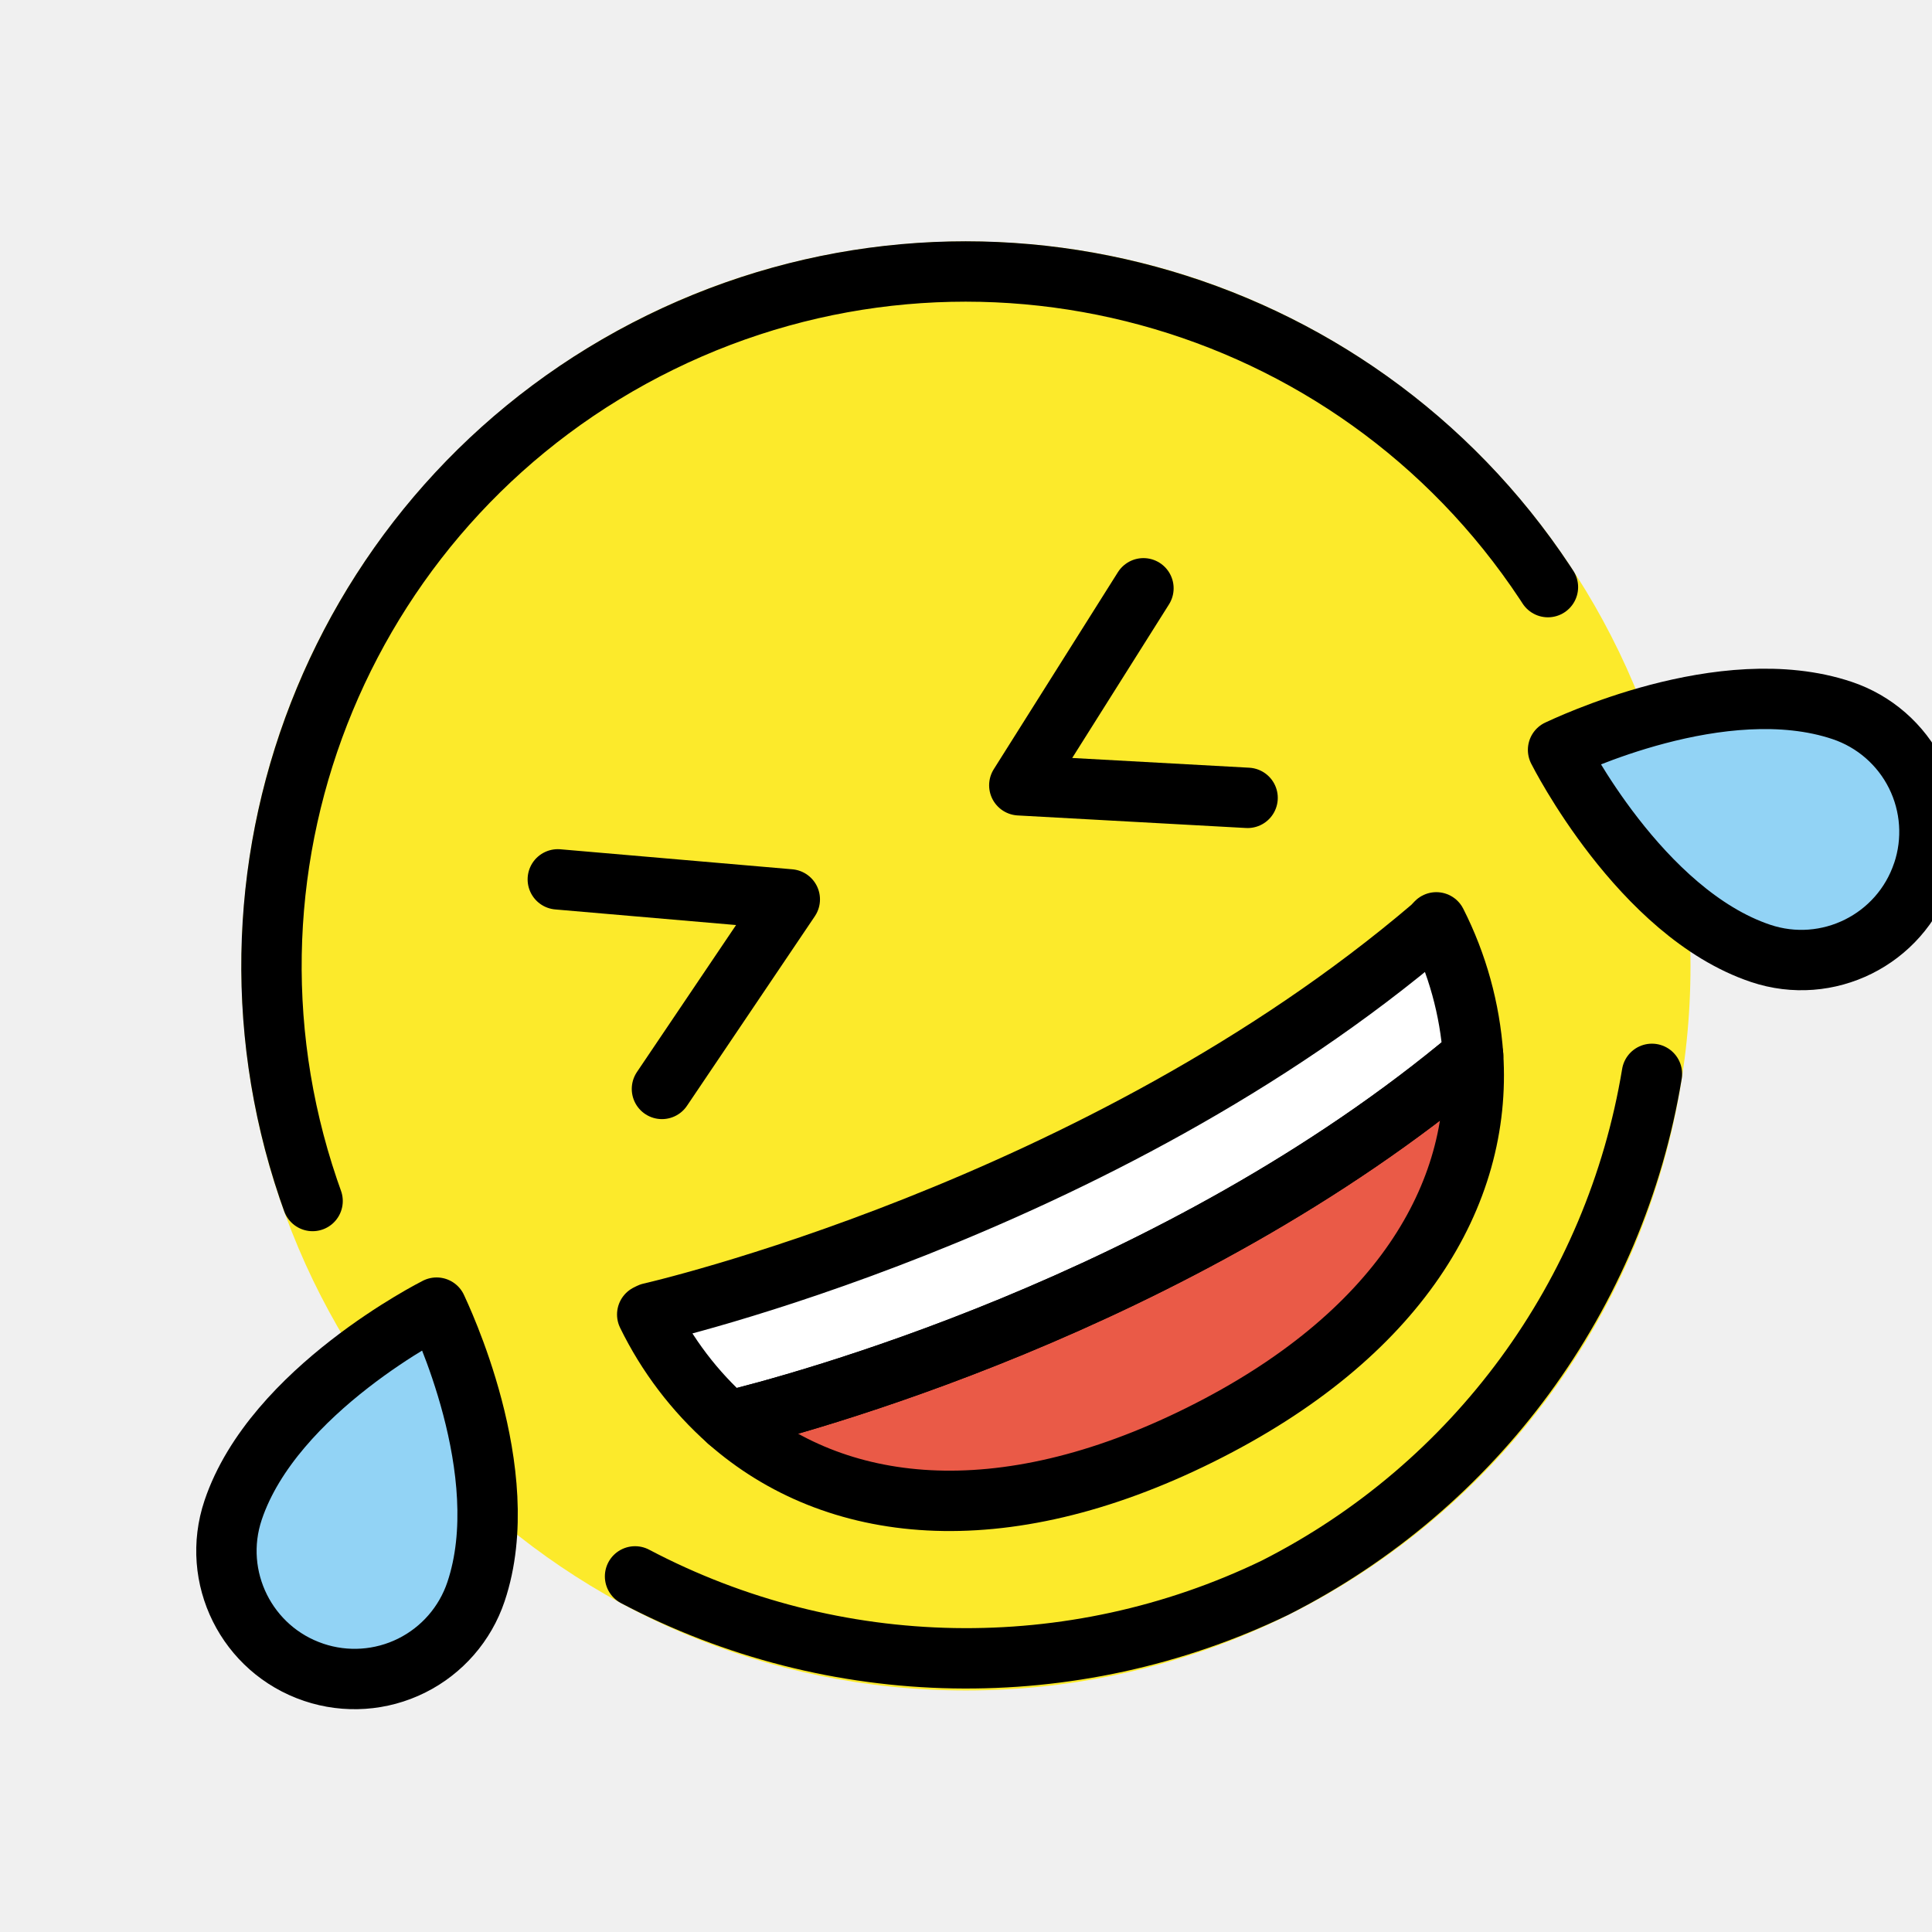
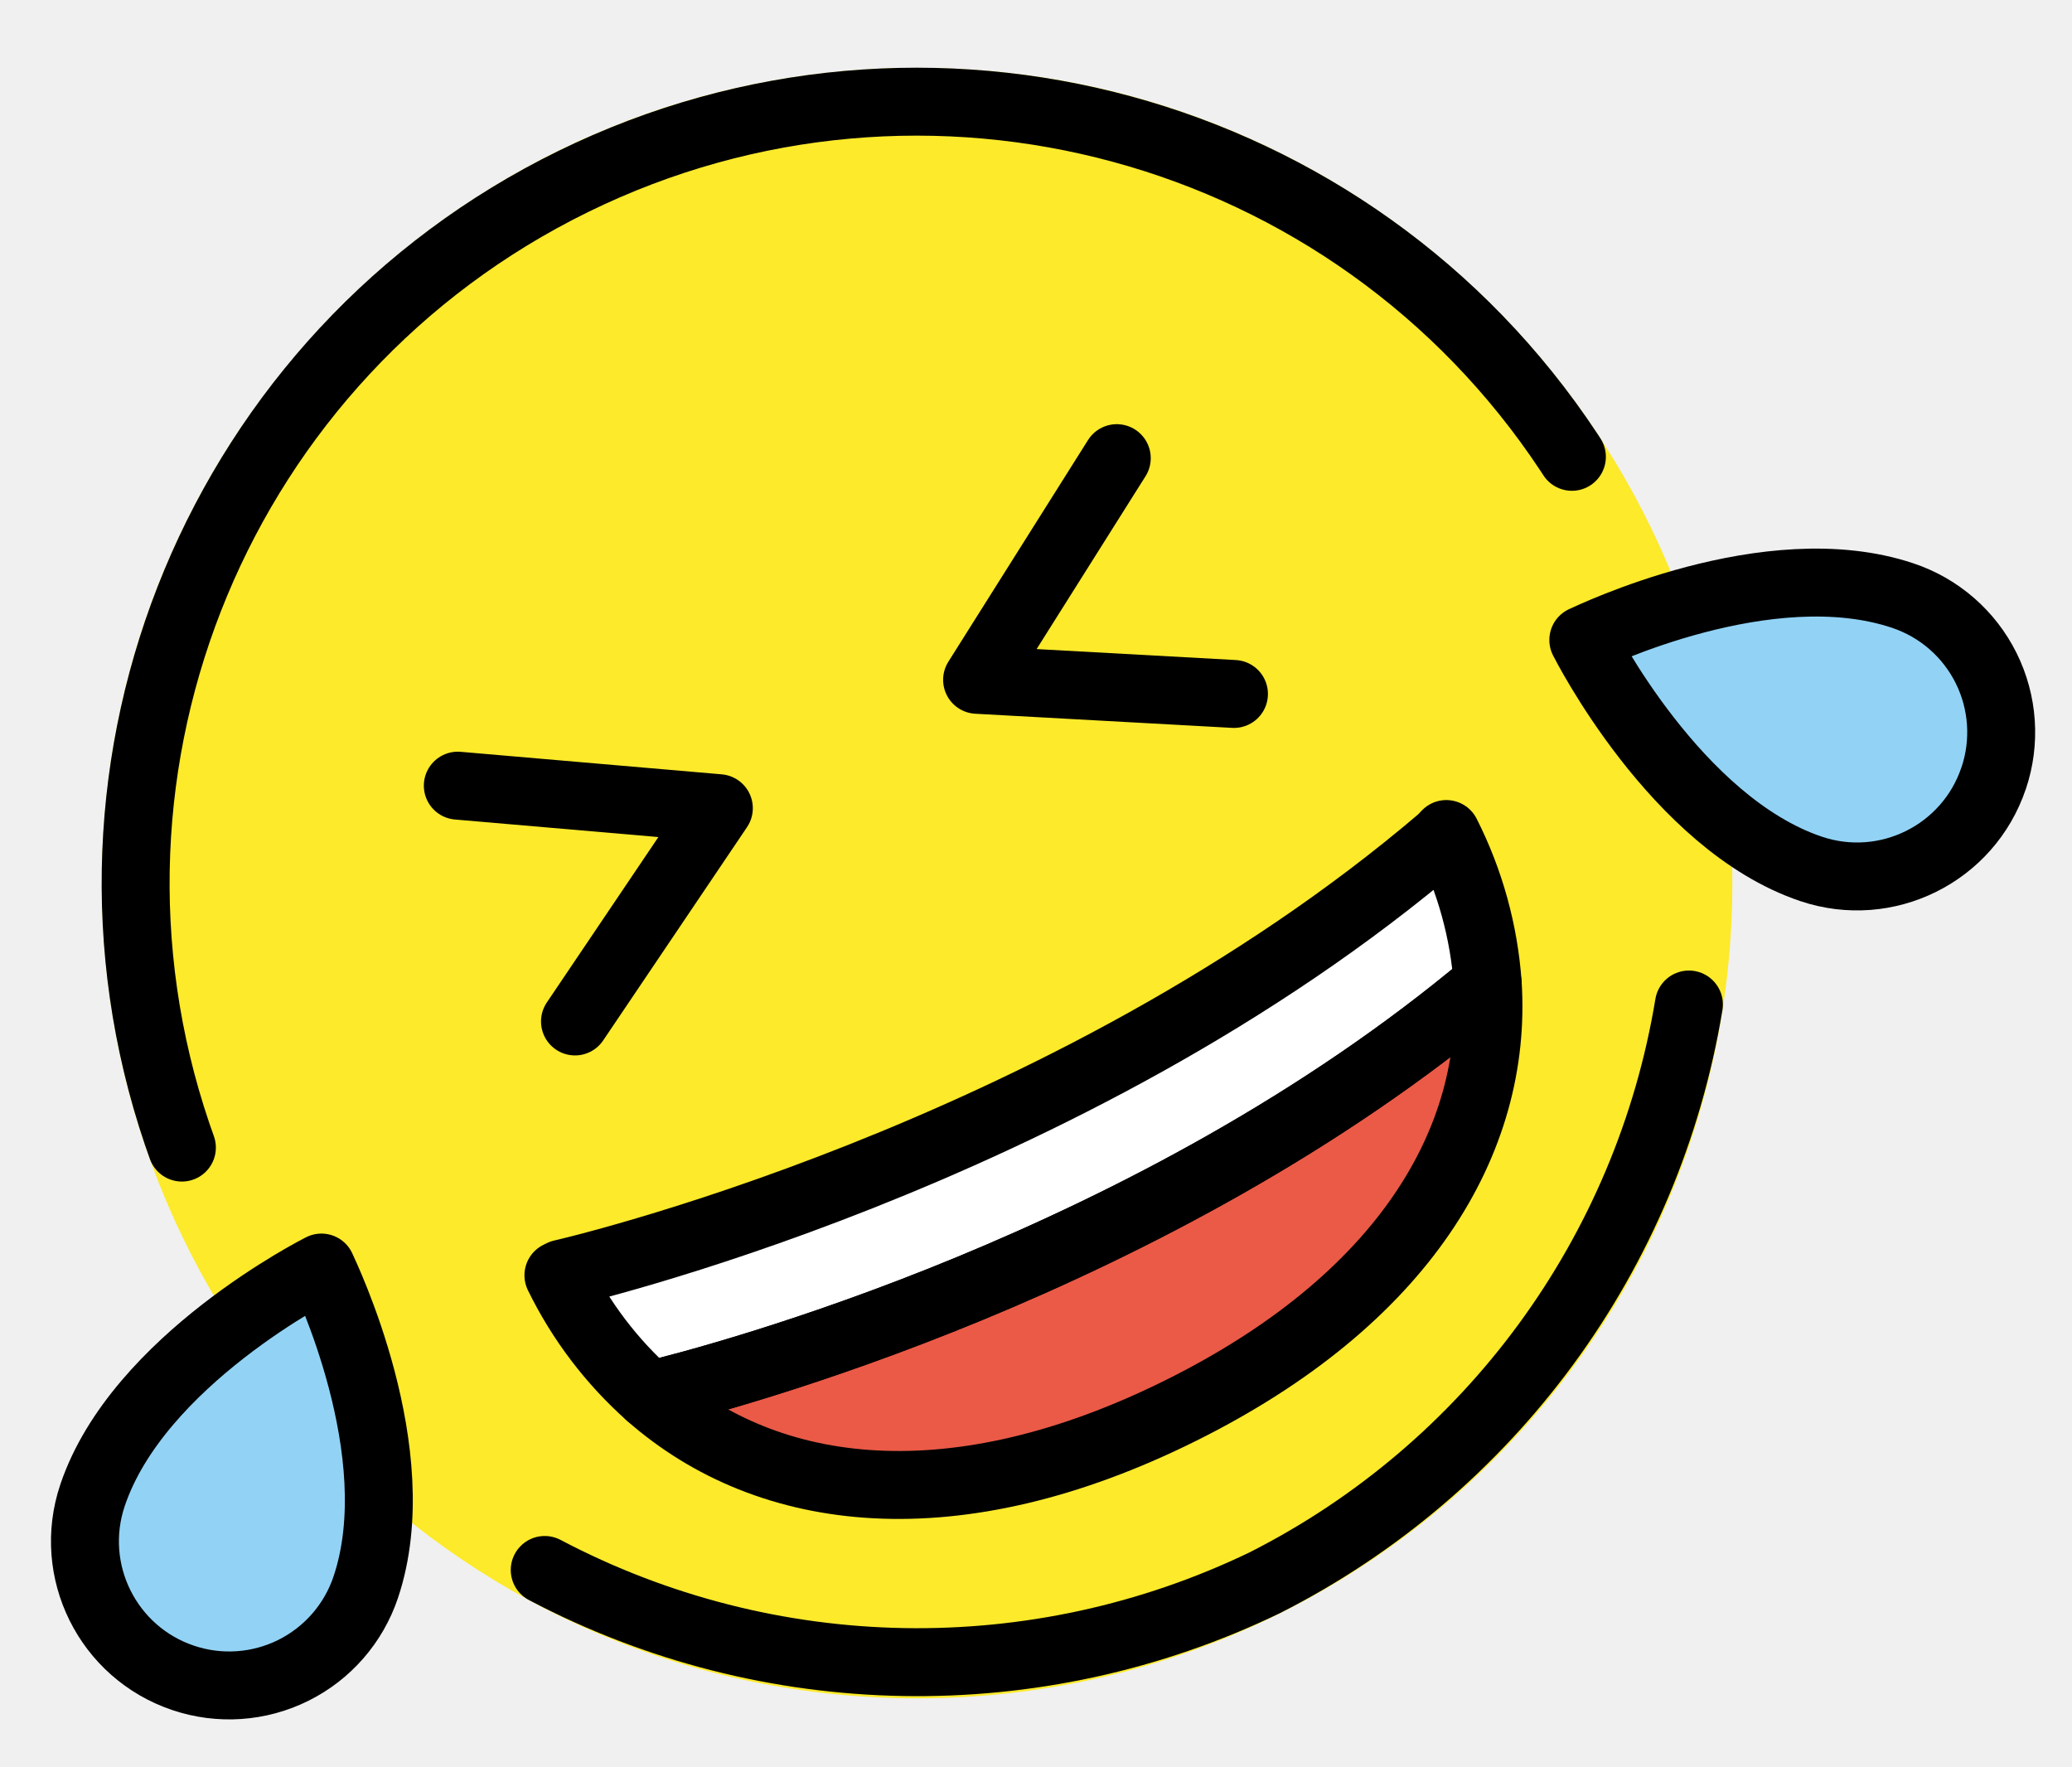
- <svg xmlns="http://www.w3.org/2000/svg" id="emoji" viewBox="4 4 64 64">
+ <svg xmlns="http://www.w3.org/2000/svg" id="emoji" viewBox="9 10 61 52">
  <g id="color">
    <circle cx="36" cy="35.999" r="24" fill="#fcea2b" />
    <path fill="#fff" d="M51.58,34.554a11.555,11.555,0,0,1,1.219,4.408C42.962,47.234,30.177,50.584,28.124,51.08a11.434,11.434,0,0,1-2.684-3.535l.099-.049S40.39,44.124,51.441,34.701Z" />
    <path fill="#ea5a47" d="M52.799,38.962c.297,4.62-2.469,9.301-9.042,12.567C37.121,54.827,31.636,54.17,28.124,51.08,30.177,50.584,42.963,47.234,52.799,38.962Z" />
    <path fill="#92d3f5" d="M67.693,32.909a4.242,4.242,0,0,1-5.373,2.672c-3.984-1.339-6.68-6.687-6.707-6.74.213-.091,5.446-2.637,9.41-1.305a4.241,4.241,0,0,1,2.671,5.374Z" />
    <path fill="#92d3f5" d="M14.395,59.398a4.242,4.242,0,0,1-2.672-5.374c1.339-3.984,6.687-6.68,6.74-6.707.091.213,2.637,5.446,1.305,9.41a4.241,4.241,0,0,1-5.374,2.671Z" />
  </g>
  <g id="hair" />
  <g id="skin" />
  <g id="skin-shadow" />
  <g id="line">
    <path fill="none" stroke="#000" stroke-linecap="round" stroke-linejoin="round" stroke-width="2" d="M55.277,23.449q-.046-.071-.092-.141A23.003,23.003,0,0,0,14.215,43.386c.034.102.105.297.14.399" />
    <path fill="none" stroke="#000" stroke-linecap="round" stroke-linejoin="round" stroke-width="2" d="M25.037,56.22a23.531,23.531,0,0,0,21.199.376A23.343,23.343,0,0,0,58.722,39.573" />
    <path fill="none" stroke="#000" stroke-linecap="round" stroke-linejoin="round" stroke-width="2" d="M51.58,34.554a11.555,11.555,0,0,1,1.219,4.408C42.962,47.234,30.177,50.584,28.124,51.08a11.434,11.434,0,0,1-2.684-3.535l.099-.049S40.39,44.124,51.441,34.701Z" />
    <path fill="none" stroke="#000" stroke-linecap="round" stroke-linejoin="round" stroke-width="2" d="M52.799,38.962c.297,4.62-2.469,9.301-9.042,12.567C37.121,54.827,31.636,54.17,28.124,51.08,30.177,50.584,42.962,47.234,52.799,38.962Z" />
    <path fill="none" stroke="#000" stroke-linejoin="round" stroke-width="2" d="M67.693,32.909a4.242,4.242,0,0,1-5.373,2.672c-3.984-1.339-6.68-6.687-6.707-6.74.213-.091,5.446-2.637,9.41-1.305a4.241,4.241,0,0,1,2.671,5.374Z" />
    <path fill="none" stroke="#000" stroke-linejoin="round" stroke-width="2" d="M14.395,59.398a4.242,4.242,0,0,1-2.672-5.374c1.339-3.984,6.687-6.68,6.74-6.707.091.213,2.637,5.446,1.305,9.41a4.241,4.241,0,0,1-5.374,2.671Z" />
    <polyline fill="none" stroke="#000" stroke-linecap="round" stroke-linejoin="round" stroke-width="2" points="22.478 33.13 30.163 33.793 25.928 40.072" />
    <polyline fill="none" stroke="#000" stroke-linecap="round" stroke-linejoin="round" stroke-width="2" points="41.878 23.488 37.766 30.014 45.328 30.43" />
  </g>
</svg>
